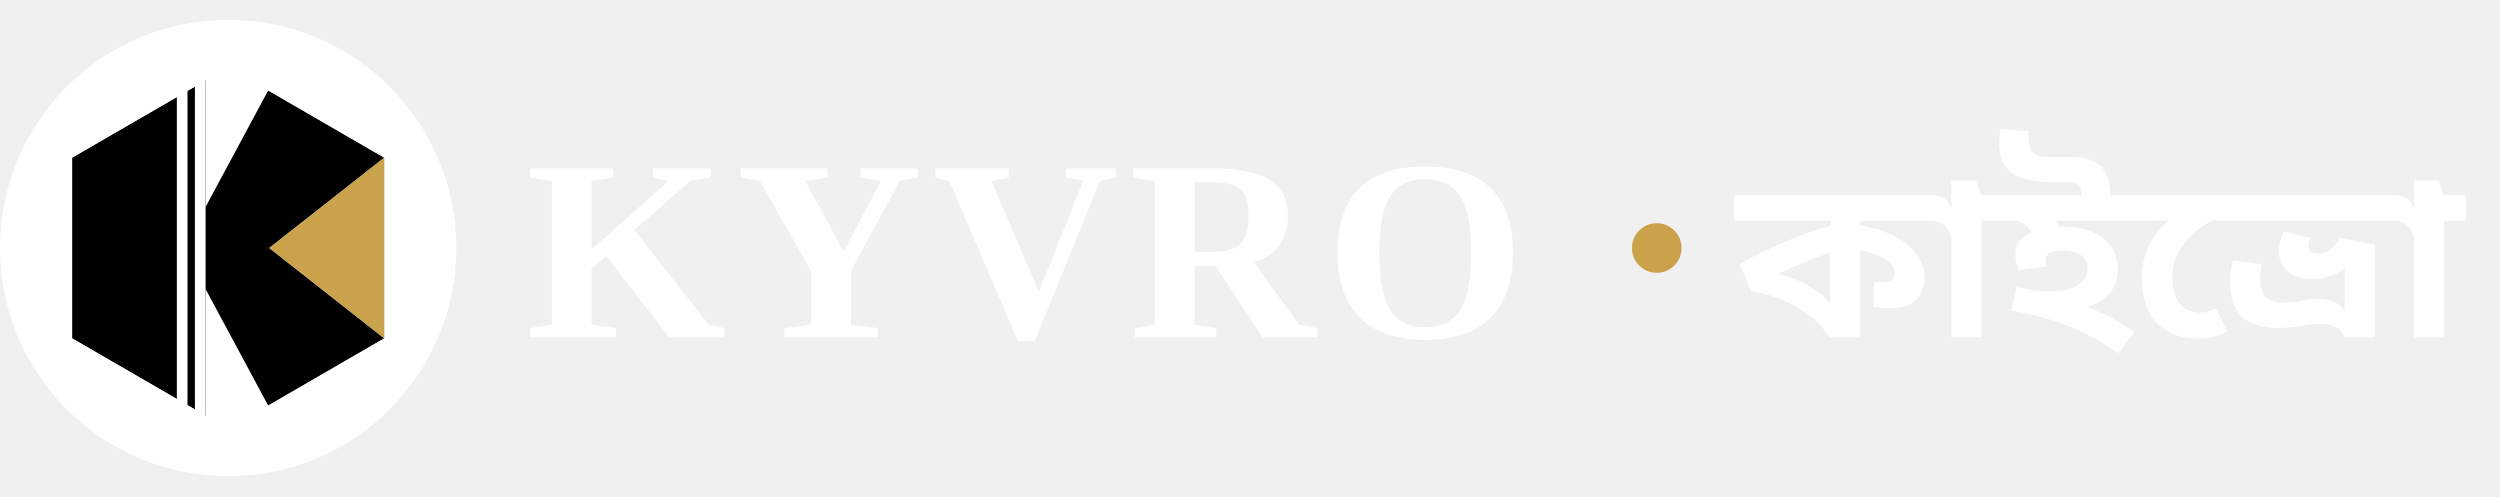
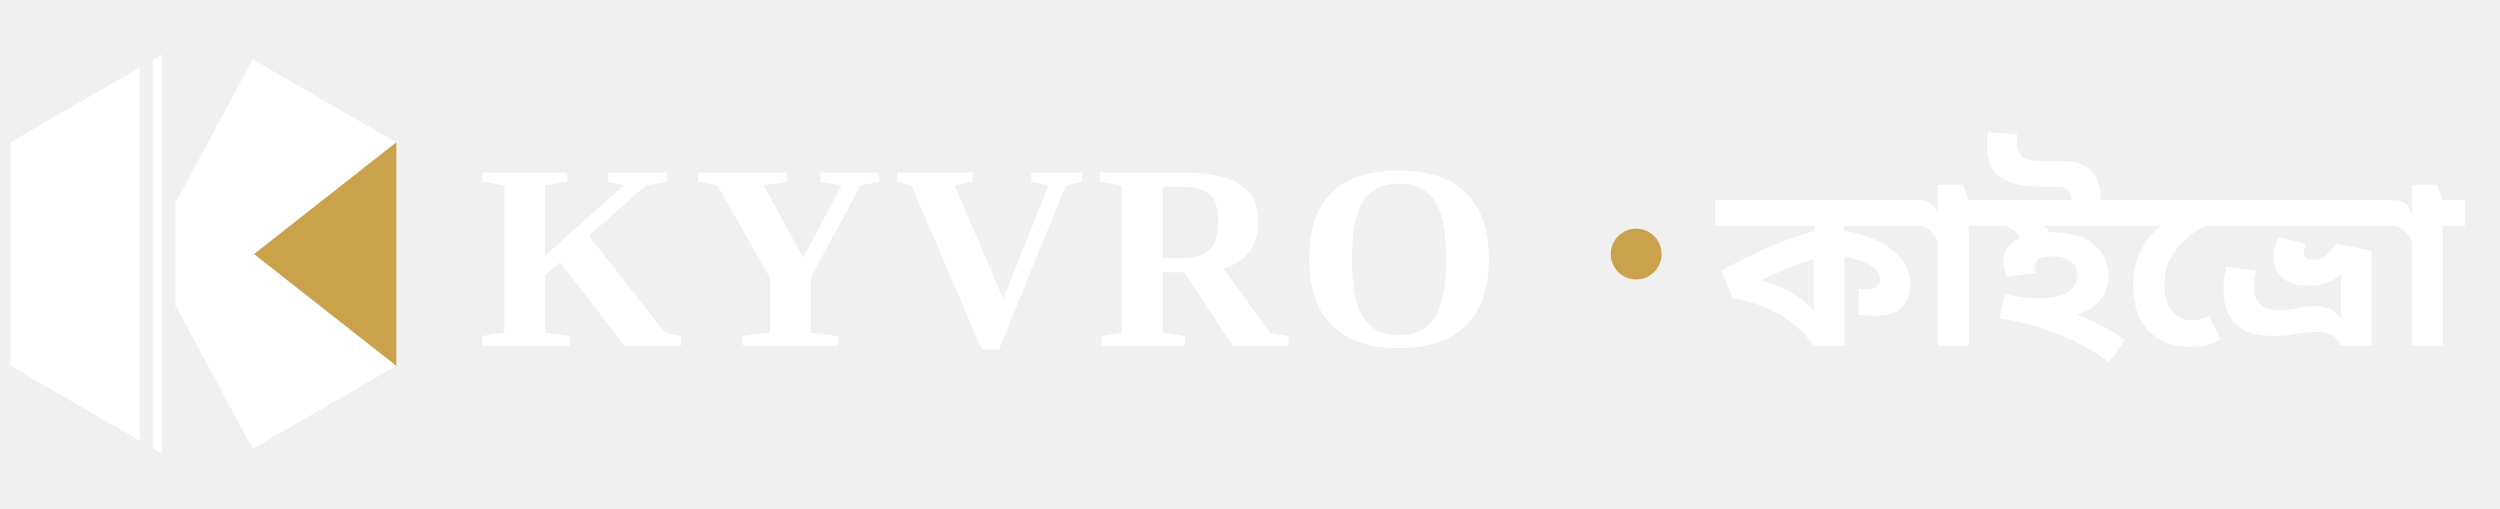
- <svg xmlns="http://www.w3.org/2000/svg" viewBox="0 0 504 100">
-   <g transform="translate(0 4) scale(.92)">
-     <circle cx="50" cy="50" r="50" fill="#ffffff" />
-     <g transform="translate(50 50) scale(0.9) translate(-50 -50)">
-       <g transform="translate(0 0)">
-         <mask id="kd" maskUnits="userSpaceOnUse" x="0" y="0" width="100" height="100">
-           <polygon points="50,6 88,28 88,72 50,94 12,72 12,28" fill="#fff" />
-           <polygon points="37.5,0 44.5,0 44.5,100 37.5,100" fill="#000" />
-           <polygon points="44.5,0 66,0 44.5,40" fill="#000" />
-           <polygon points="44.5,100 66,100 44.5,60" fill="#000" />
-           <polygon points="40.1,11.73 41.9,10.69 41.9,89.31 40.1,88.27" fill="#fff" />
-           <polygon points="88,28 60,50 88,72" fill="#000" />
-         </mask>
-         <polygon points="50,6 88,28 88,72 50,94 12,72 12,28" fill="#000000" mask="url(#kd)" />
-         <polygon points="88,28 60,50 88,72" fill="#C9A24B" />
-       </g>
-     </g>
+ <svg xmlns="http://www.w3.org/2000/svg" viewBox="0 0 492 100">
+   <g transform="translate(-10 0)">
+     <mask id="kd" maskUnits="userSpaceOnUse" x="0" y="0" width="100" height="100">
+       <polygon points="50,6 88,28 88,72 50,94 12,72 12,28" fill="#fff" />
+       <polygon points="37.5,0 44.5,0 44.5,100 37.5,100" fill="#000" />
+       <polygon points="44.5,0 66,0 44.5,40" fill="#000" />
+       <polygon points="44.5,100 66,100 44.5,60" fill="#000" />
+       <polygon points="40.1,11.73 41.9,10.69 41.9,89.31 40.1,88.27" fill="#fff" />
+       <polygon points="88,28 60,50 88,72" fill="#000" />
+     </mask>
+     <polygon points="50,6 88,28 88,72 50,94 12,72 12,28" fill="#ffffff" mask="url(#kd)" />
+     <polygon points="88,28 60,50 88,72" fill="#C9A24B" />
  </g>
-   <text x="106" y="68" font-family="Georgia, 'Times New Roman', serif" font-weight="700" font-size="52" letter-spacing="2" fill="#ffffff">KYVRO</text>
-   <circle cx="334.0" cy="50" r="5" fill="#C9A24B" />
-   <text x="350.0" y="68" font-family="'Hind Siliguri', 'Kohinoor Bangla', 'Noto Sans Bengali', sans-serif" font-weight="700" font-size="46" fill="#ffffff" lang="bn">কাইভ্রো</text>
+   <text x="94" y="68" font-family="Georgia, 'Times New Roman', serif" font-weight="700" font-size="52" letter-spacing="2" fill="#ffffff">KYVRO</text>
+   <circle cx="322.0" cy="50" r="5" fill="#C9A24B" />
+   <text x="338.0" y="68" font-family="'Hind Siliguri', 'Kohinoor Bangla', 'Noto Sans Bengali', sans-serif" font-weight="700" font-size="46" fill="#ffffff" lang="bn">কাইভ্রো</text>
</svg>
